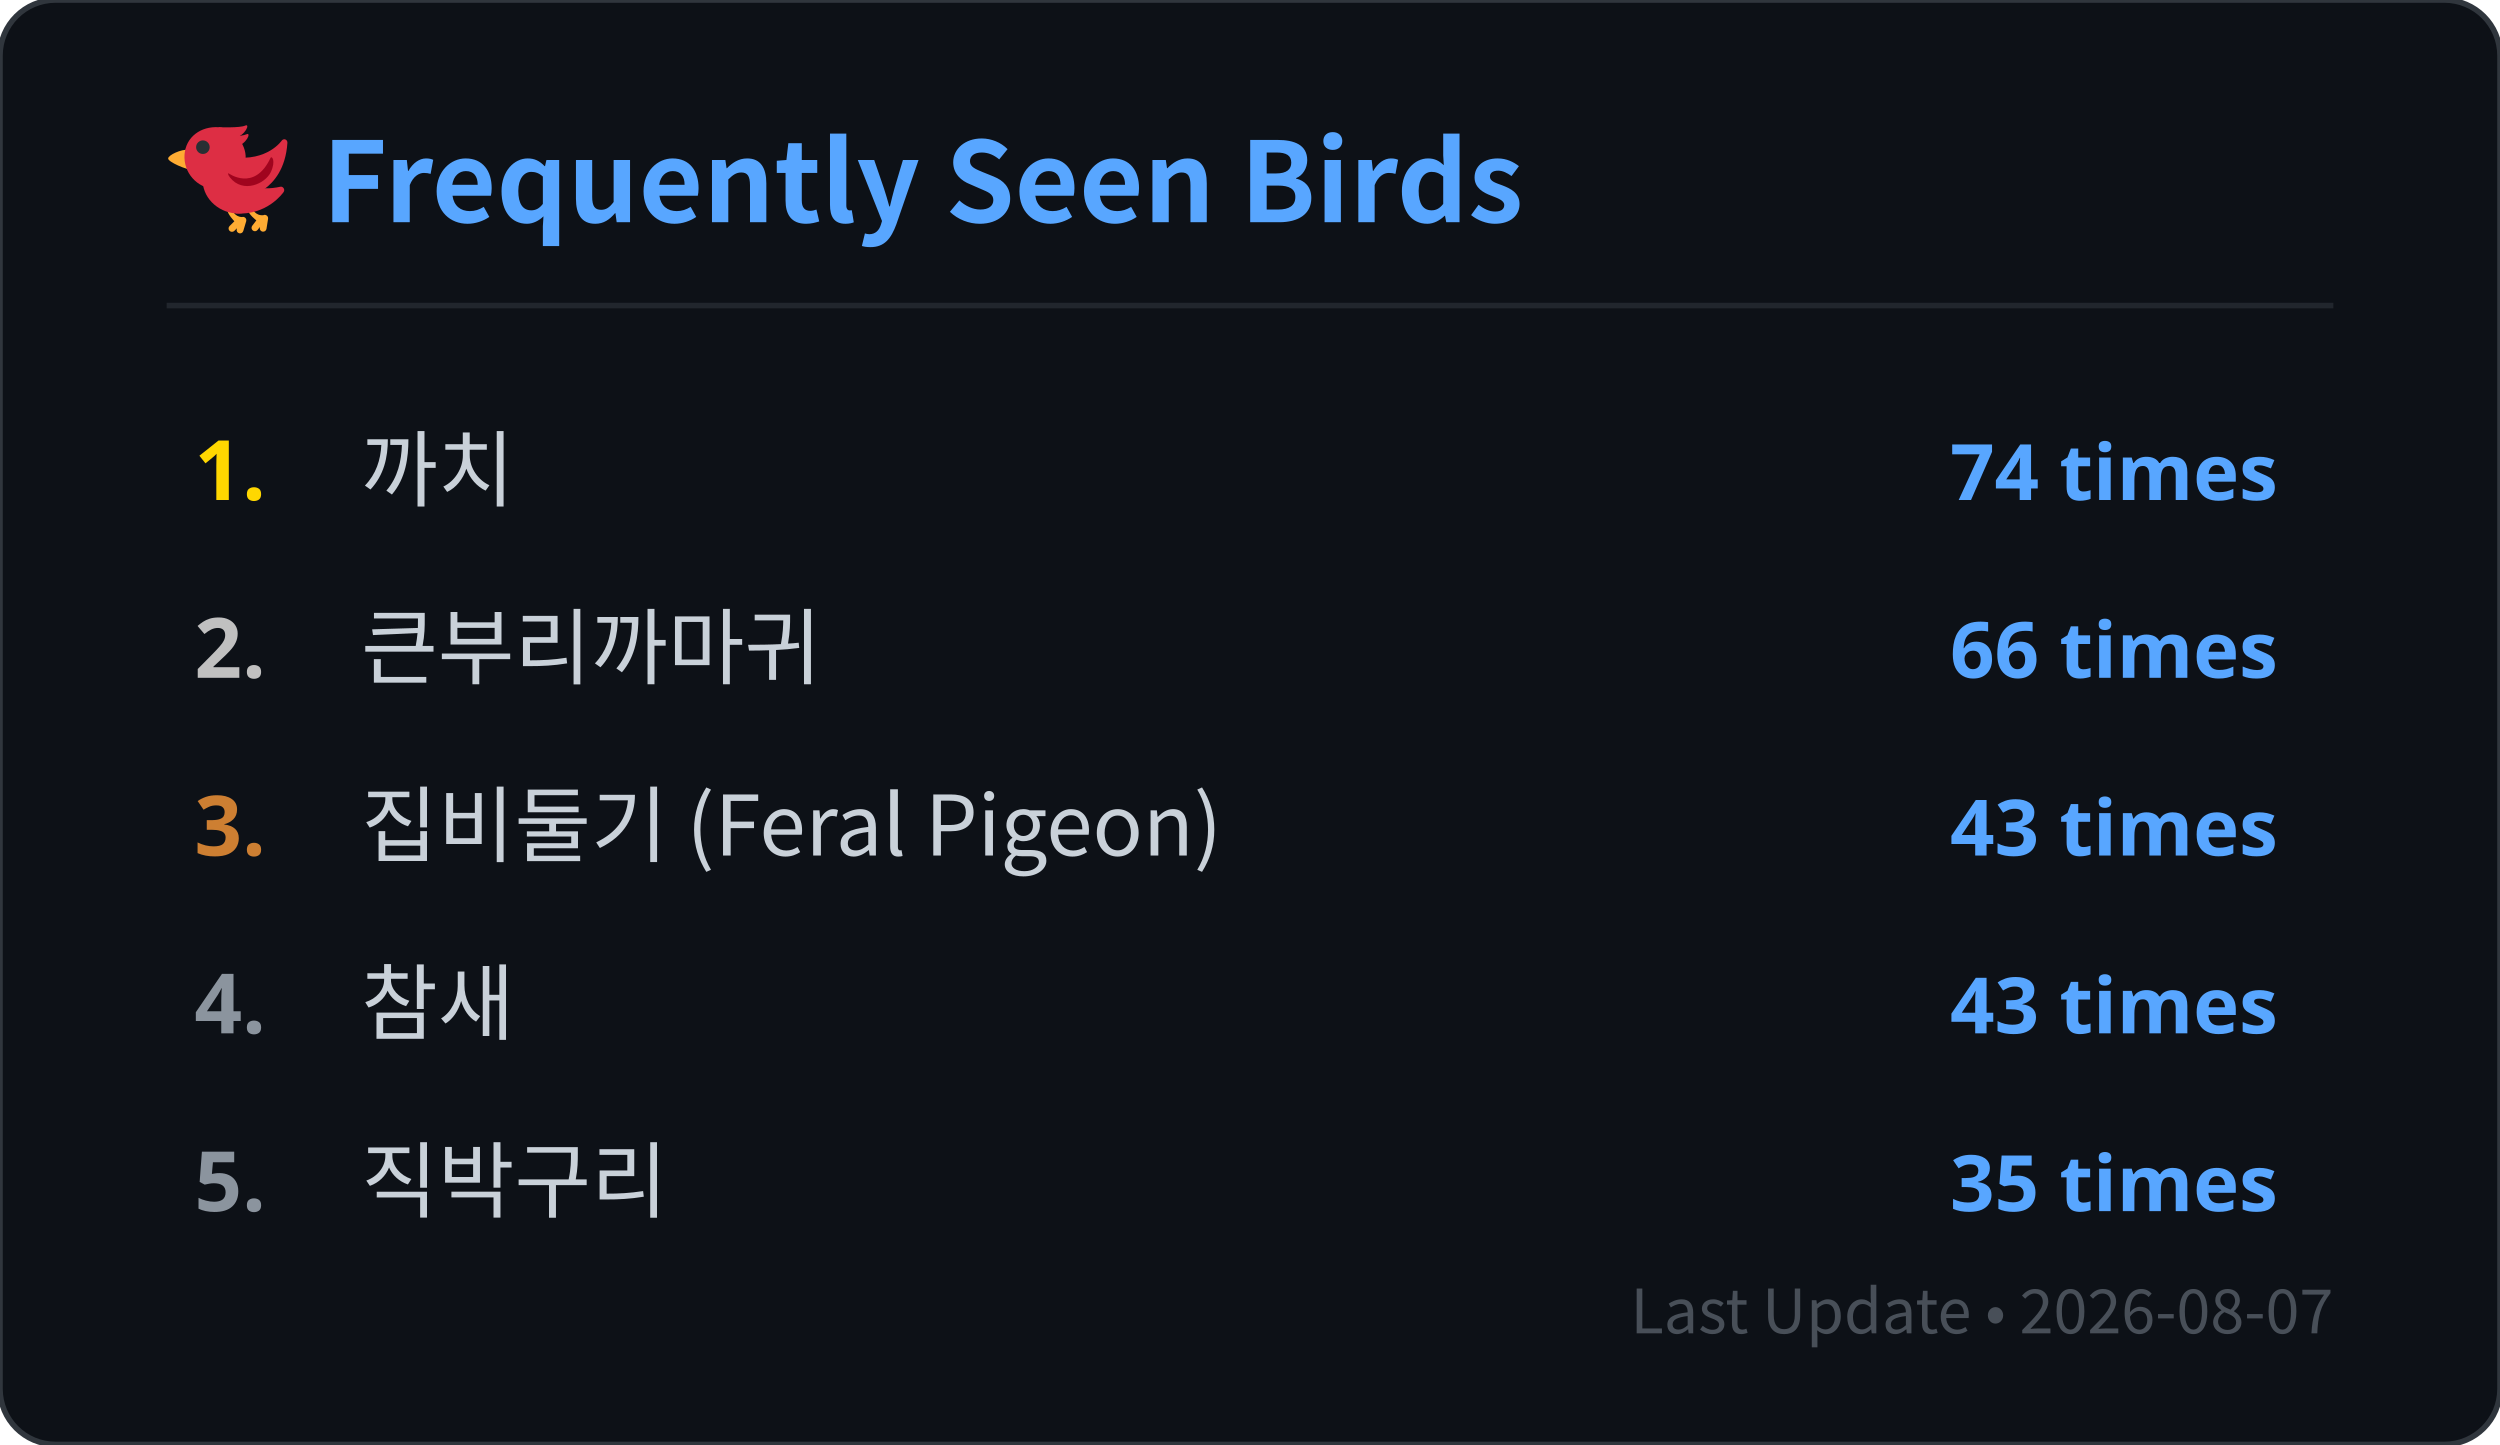
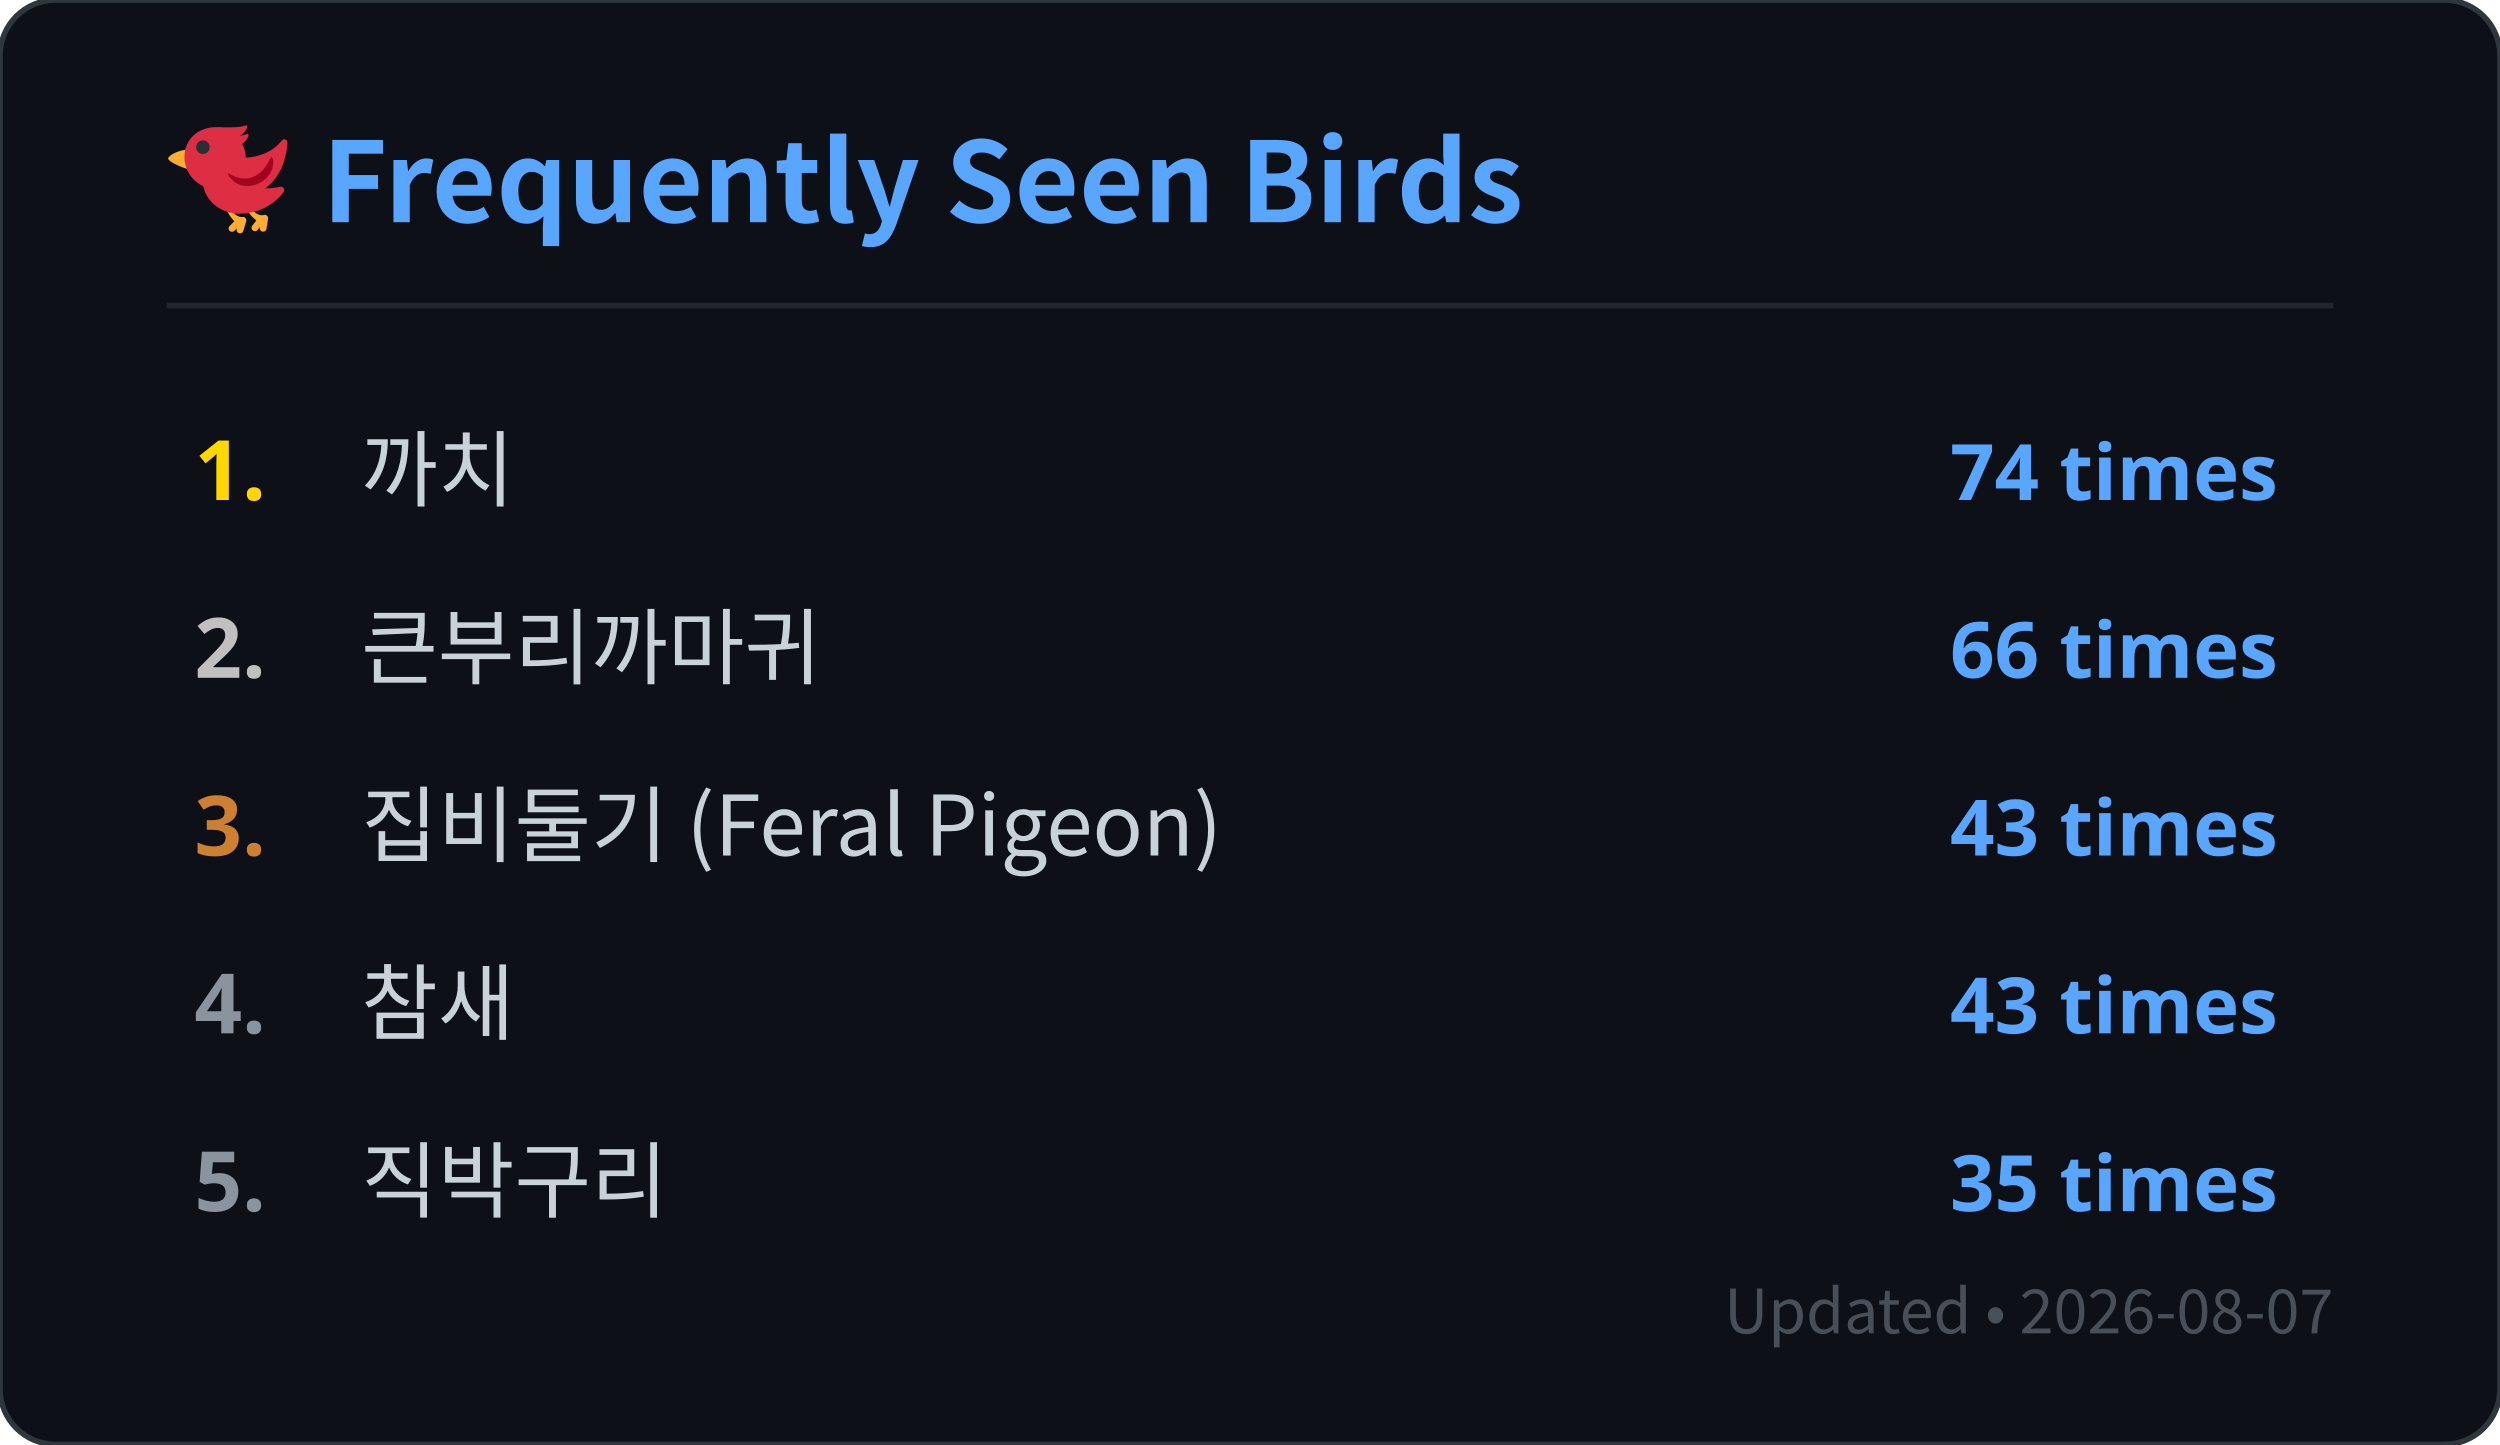
<svg xmlns="http://www.w3.org/2000/svg" xmlns:xlink="http://www.w3.org/1999/xlink" width="450" height="260" viewBox="0 0 450 260">
  <a xlink:href="https://github.com/oseconds/eBird-card" target="_blank">
    <style>
                .bg { fill: #0d1117; stroke: #30363d; stroke-width: 1px; rx: 10px; }
                .title { font: 600 20px 'Noto Sans CJK KR', 'Noto Sans CJK JP', 'Segoe UI', Ubuntu, Sans-Serif; fill: #58a6ff; cursor: pointer; }
                .footer { font: 400 11px 'Noto Sans CJK KR', 'Noto Sans CJK JP', 'Segoe UI', Ubuntu, Sans-Serif; fill: #484f58; text-anchor: end; }
                .divider { stroke: #21262d; stroke-width: 1px; }
            </style>
    <rect width="100%" height="100%" class="bg" />
    <g transform="translate(30, 21) scale(0.6111)">
      <path fill="#FFAC33" d="M8.916 12.88c-.111 1.652 1.768 3.126-.712 2.959-2.48-.167-7.836-2.533-7.768-3.53s3.708-2.757 6.188-2.59c2.48.166 2.404 1.508 2.292 3.161zm20.122 16.049c-.202-.032-.392.015-.564.095-2.325.232-3.225-1.885-3.225-1.885-.439-.336-.981-2.009-1.589-1.215l.187 1.402c.187 1.402 2.57 3.224 2.57 3.224l-1.215 1.589c-.336.439-.252 1.066.187 1.402.439.336 1.066.252 1.402-.187l.673-.88-.039.249c-.087.546.285 1.058.831 1.145.546.087 1.058-.285 1.145-.831l.47-2.963c.085-.546-.287-1.058-.833-1.145zm-6.278.623c-.196-.058-.39-.037-.572.018-2.335-.082-2.944-2.3-2.944-2.3-.39-.392-.703-2.123-1.412-1.417l-.003 1.414c-.003 1.414 2.115 3.539 2.115 3.539l-1.417 1.412c-.392.39-.393 1.023-.003 1.414.39.392 1.023.393 1.414.003l.785-.782-.073.242c-.159.529.141 1.086.67 1.246.529.159 1.087-.141 1.246-.67l.862-2.873c.162-.53-.138-1.087-.668-1.246z" />
      <path fill="#DD2E44" d="M35.009 6.729c-.383-.17-.758-.057-1.05.244-.054.056-4.225 6.306-14.532 4.944-.34-.045 3.139 11.968 3.199 11.962.124-.014 3.07-.368 6.14-2.553 2.818-2.005 6.284-5.991 6.797-13.598.028-.418-.171-.828-.554-.999z" />
      <path fill="#DD2E44" d="M34.477 21.108c-.204-.336-.59-.56-.979-.471-1.293.295-3.197.543-4.53.453-6.357-.428-9.361-4.129-9.392-4.16-.275-.282.466 11.552.816 11.576 9.194.62 13.862-6.027 14.057-6.31.222-.326.233-.751.028-1.088z" />
      <path fill="#DD2E44" d="M24.586 19.016c-.371 5.51 1.316 9.861-4.194 9.489-5.51-.371-10.145-4.92-9.774-10.431s14.34-4.568 13.968.942z" />
      <path fill="#DD2E44" d="M23.257 12.412c-.353 5.235-3.922 9.257-9.156 8.904-5.235-.353-9.193-4.882-8.84-10.117.353-5.235 4.832-8.444 10.067-8.091 4.001.269 8.24 4.683 7.929 9.304z" />
      <circle fill="#292F33" cx="10.67" cy="8.989" r="2" />
      <path fill="#A0041E" d="M18.179 16.645s7.63 5.648 12.387-4.459c.396-.842 1.685.793.099 4.162s-8.175 6.44-12.04 1.536c-.815-1.035-.446-1.239-.446-1.239z" />
      <path fill="#DD2E44" d="M15.327 3.107s6.246.254 7.798-.477.136 2.932-3.262 3.789-4.536-3.312-4.536-3.312z" />
      <path fill="#DD2E44" d="M17.428 5.788s4.501.136 6.054-.594.136 2.932-3.262 3.789c-3.399.857-2.792-3.195-2.792-3.195z" />
    </g>
    <text x="58" y="40" class="title">Frequently Seen Birds</text>
    <line x1="30" y1="55" x2="420" y2="55" class="divider" />
    <text x="35" y="90" style="font: 700 15px 'Segoe UI', Ubuntu, Sans-Serif; fill: #ffd700;">1.</text>
    <text x="65" y="90" style="font: 500 15px 'Noto Sans CJK KR', 'Noto Sans CJK JP', 'Segoe UI', Ubuntu, Sans-Serif; fill: #c9d1d9;" title="까치">까치</text>
    <text x="410" y="90" style="font: 600 14px 'Segoe UI', Ubuntu, Sans-Serif; fill: #58a6ff; text-anchor: end;">74 times</text>
    <text x="35" y="122" style="font: 700 15px 'Segoe UI', Ubuntu, Sans-Serif; fill: #c0c0c0;">2.</text>
    <text x="65" y="122" style="font: 500 15px 'Noto Sans CJK KR', 'Noto Sans CJK JP', 'Segoe UI', Ubuntu, Sans-Serif; fill: #c9d1d9;" title="큰부리까마귀">큰부리까마귀</text>
    <text x="410" y="122" style="font: 600 14px 'Segoe UI', Ubuntu, Sans-Serif; fill: #58a6ff; text-anchor: end;">66 times</text>
    <text x="35" y="154" style="font: 700 15px 'Segoe UI', Ubuntu, Sans-Serif; fill: #cd7f32;">3.</text>
    <text x="65" y="154" style="font: 500 15px 'Noto Sans CJK KR', 'Noto Sans CJK JP', 'Segoe UI', Ubuntu, Sans-Serif; fill: #c9d1d9;" title="집비둘기 (Feral Pigeon)">집비둘기 (Feral Pigeon)</text>
    <text x="410" y="154" style="font: 600 14px 'Segoe UI', Ubuntu, Sans-Serif; fill: #58a6ff; text-anchor: end;">43 times</text>
    <text x="35" y="186" style="font: 700 15px 'Segoe UI', Ubuntu, Sans-Serif; fill: #8b949e;">4.</text>
    <text x="65" y="186" style="font: 500 15px 'Noto Sans CJK KR', 'Noto Sans CJK JP', 'Segoe UI', Ubuntu, Sans-Serif; fill: #c9d1d9;" title="참새">참새</text>
    <text x="410" y="186" style="font: 600 14px 'Segoe UI', Ubuntu, Sans-Serif; fill: #58a6ff; text-anchor: end;">43 times</text>
    <text x="35" y="218" style="font: 700 15px 'Segoe UI', Ubuntu, Sans-Serif; fill: #8b949e;">5.</text>
    <text x="65" y="218" style="font: 500 15px 'Noto Sans CJK KR', 'Noto Sans CJK JP', 'Segoe UI', Ubuntu, Sans-Serif; fill: #c9d1d9;" title="직박구리">직박구리</text>
    <text x="410" y="218" style="font: 600 14px 'Segoe UI', Ubuntu, Sans-Serif; fill: #58a6ff; text-anchor: end;">35 times</text>
-     <text x="420" y="240" class="footer">Last Update • 2026-08-07</text>
+     <text x="420" y="240" class="footer">Updated • 2026-08-07</text>
    <rect width="100%" height="100%" fill="transparent" cursor="pointer" />
  </a>
</svg>
